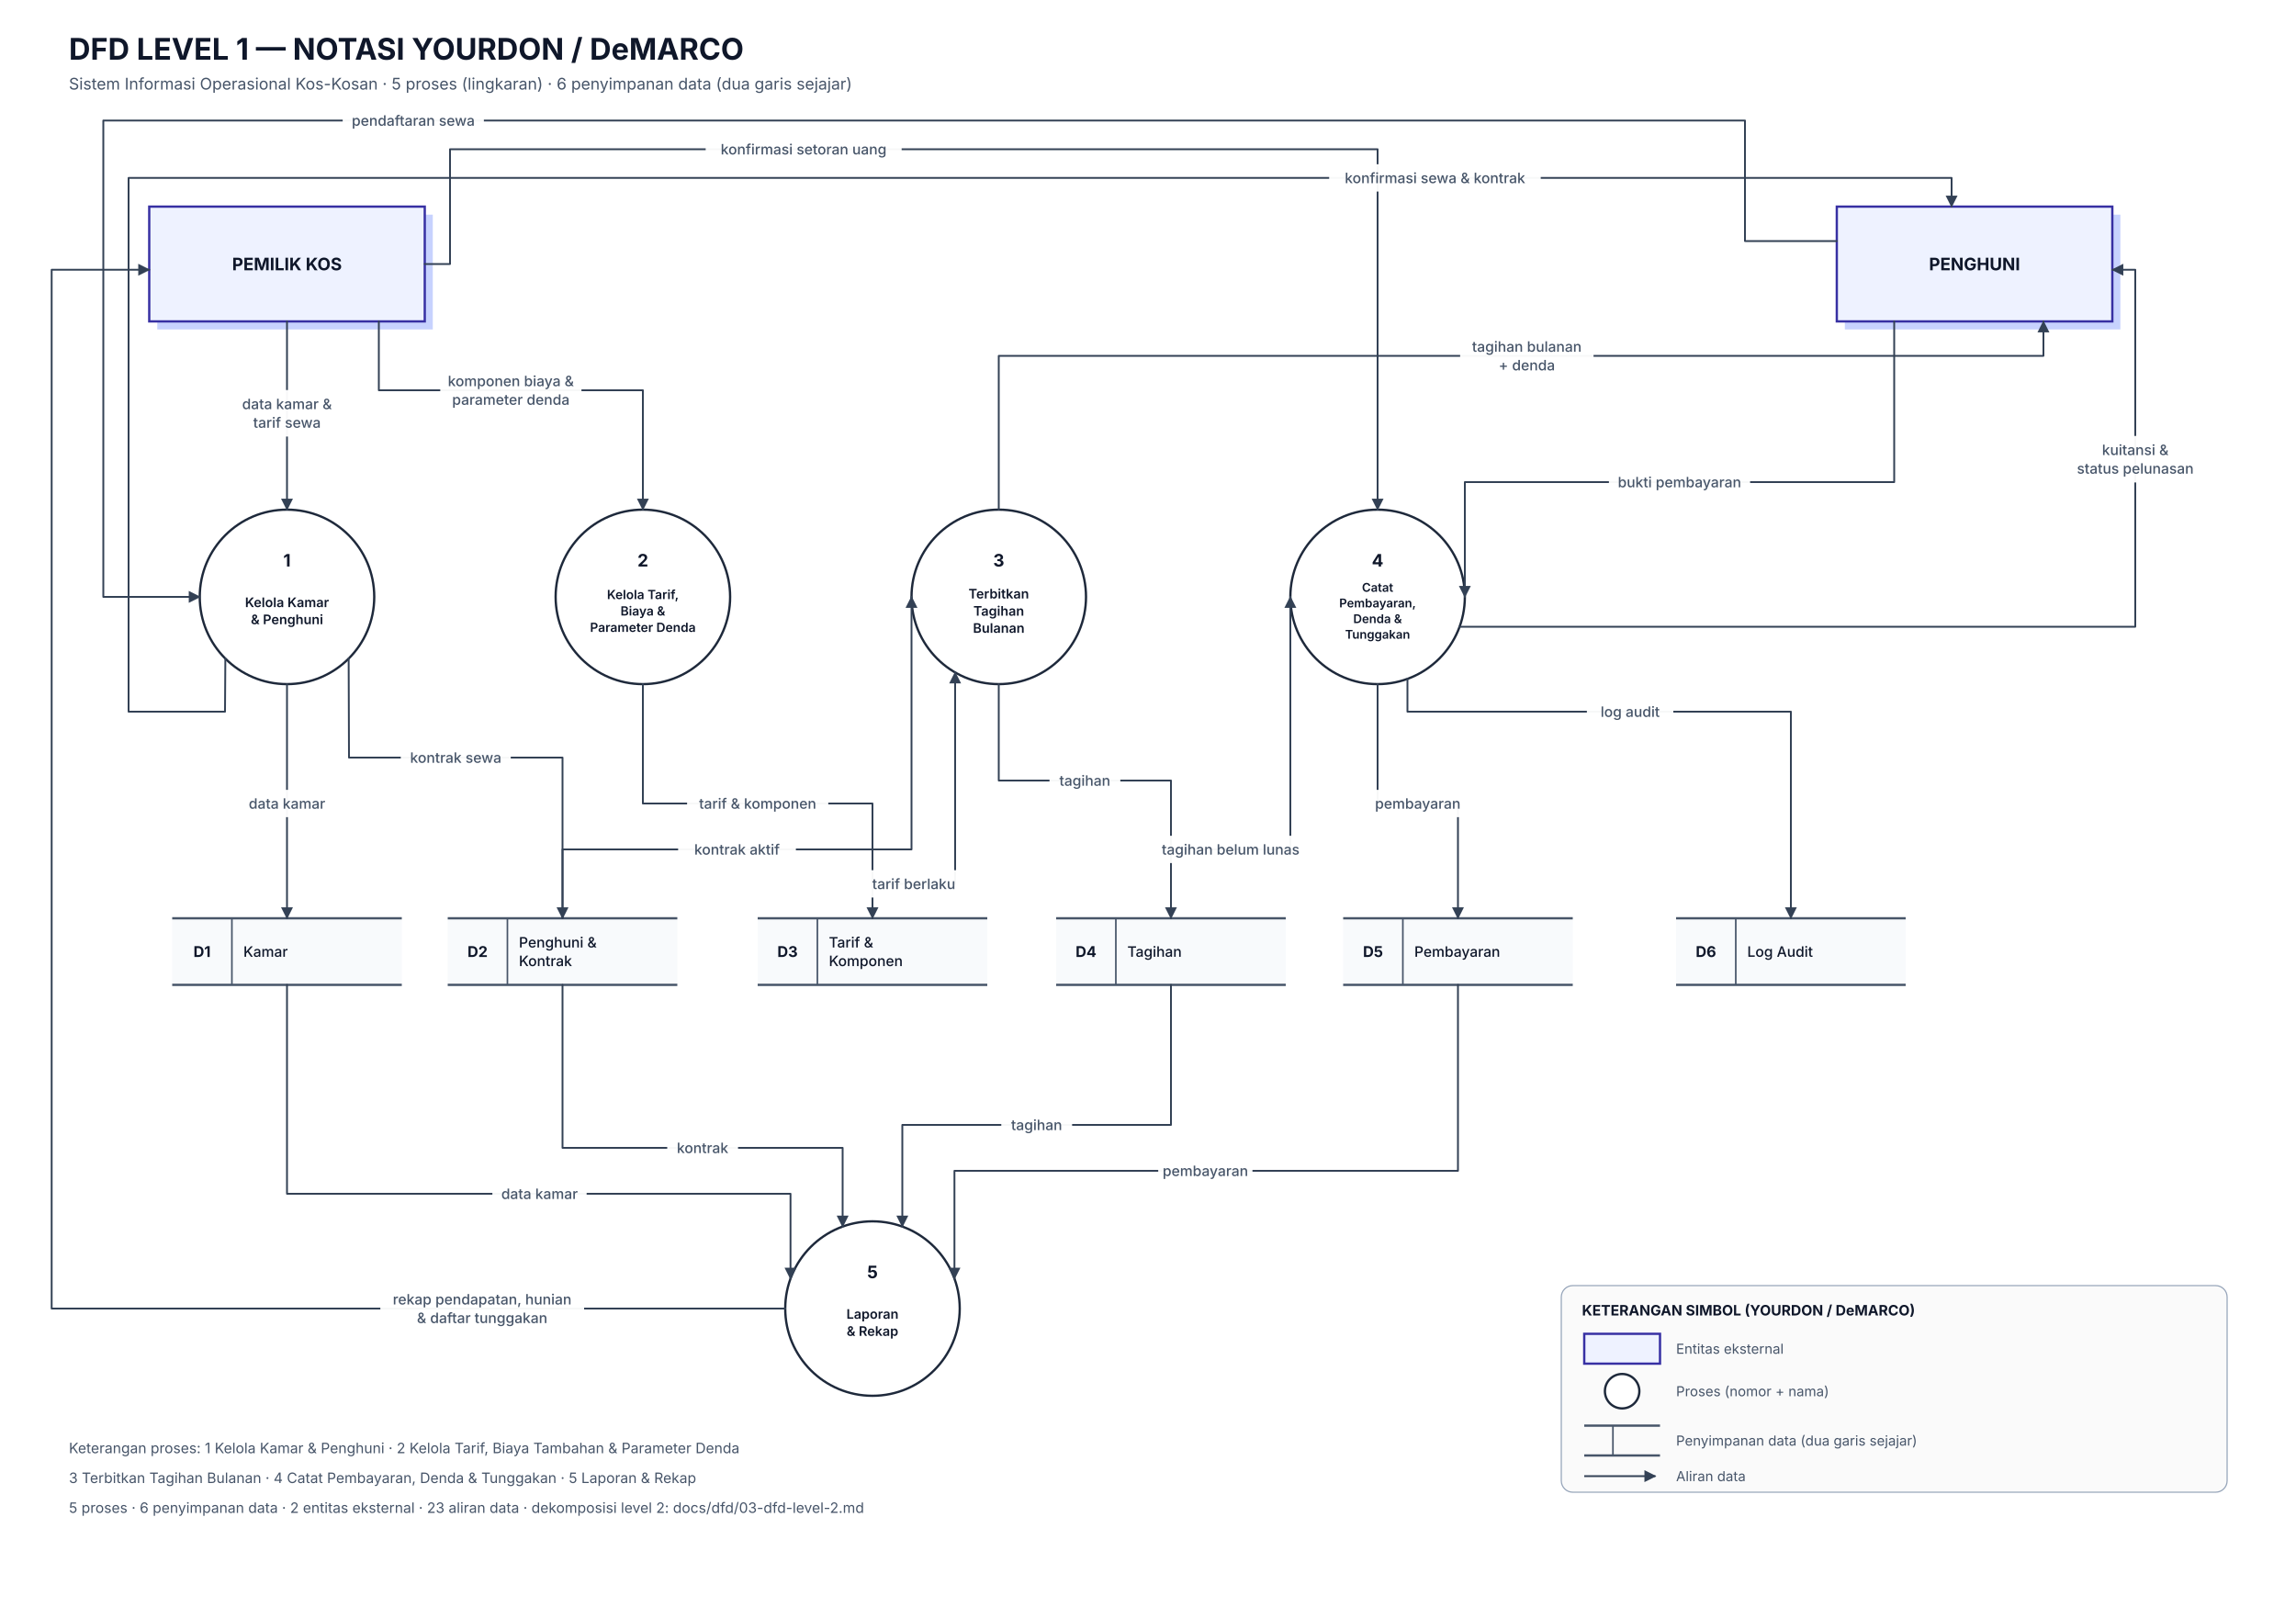
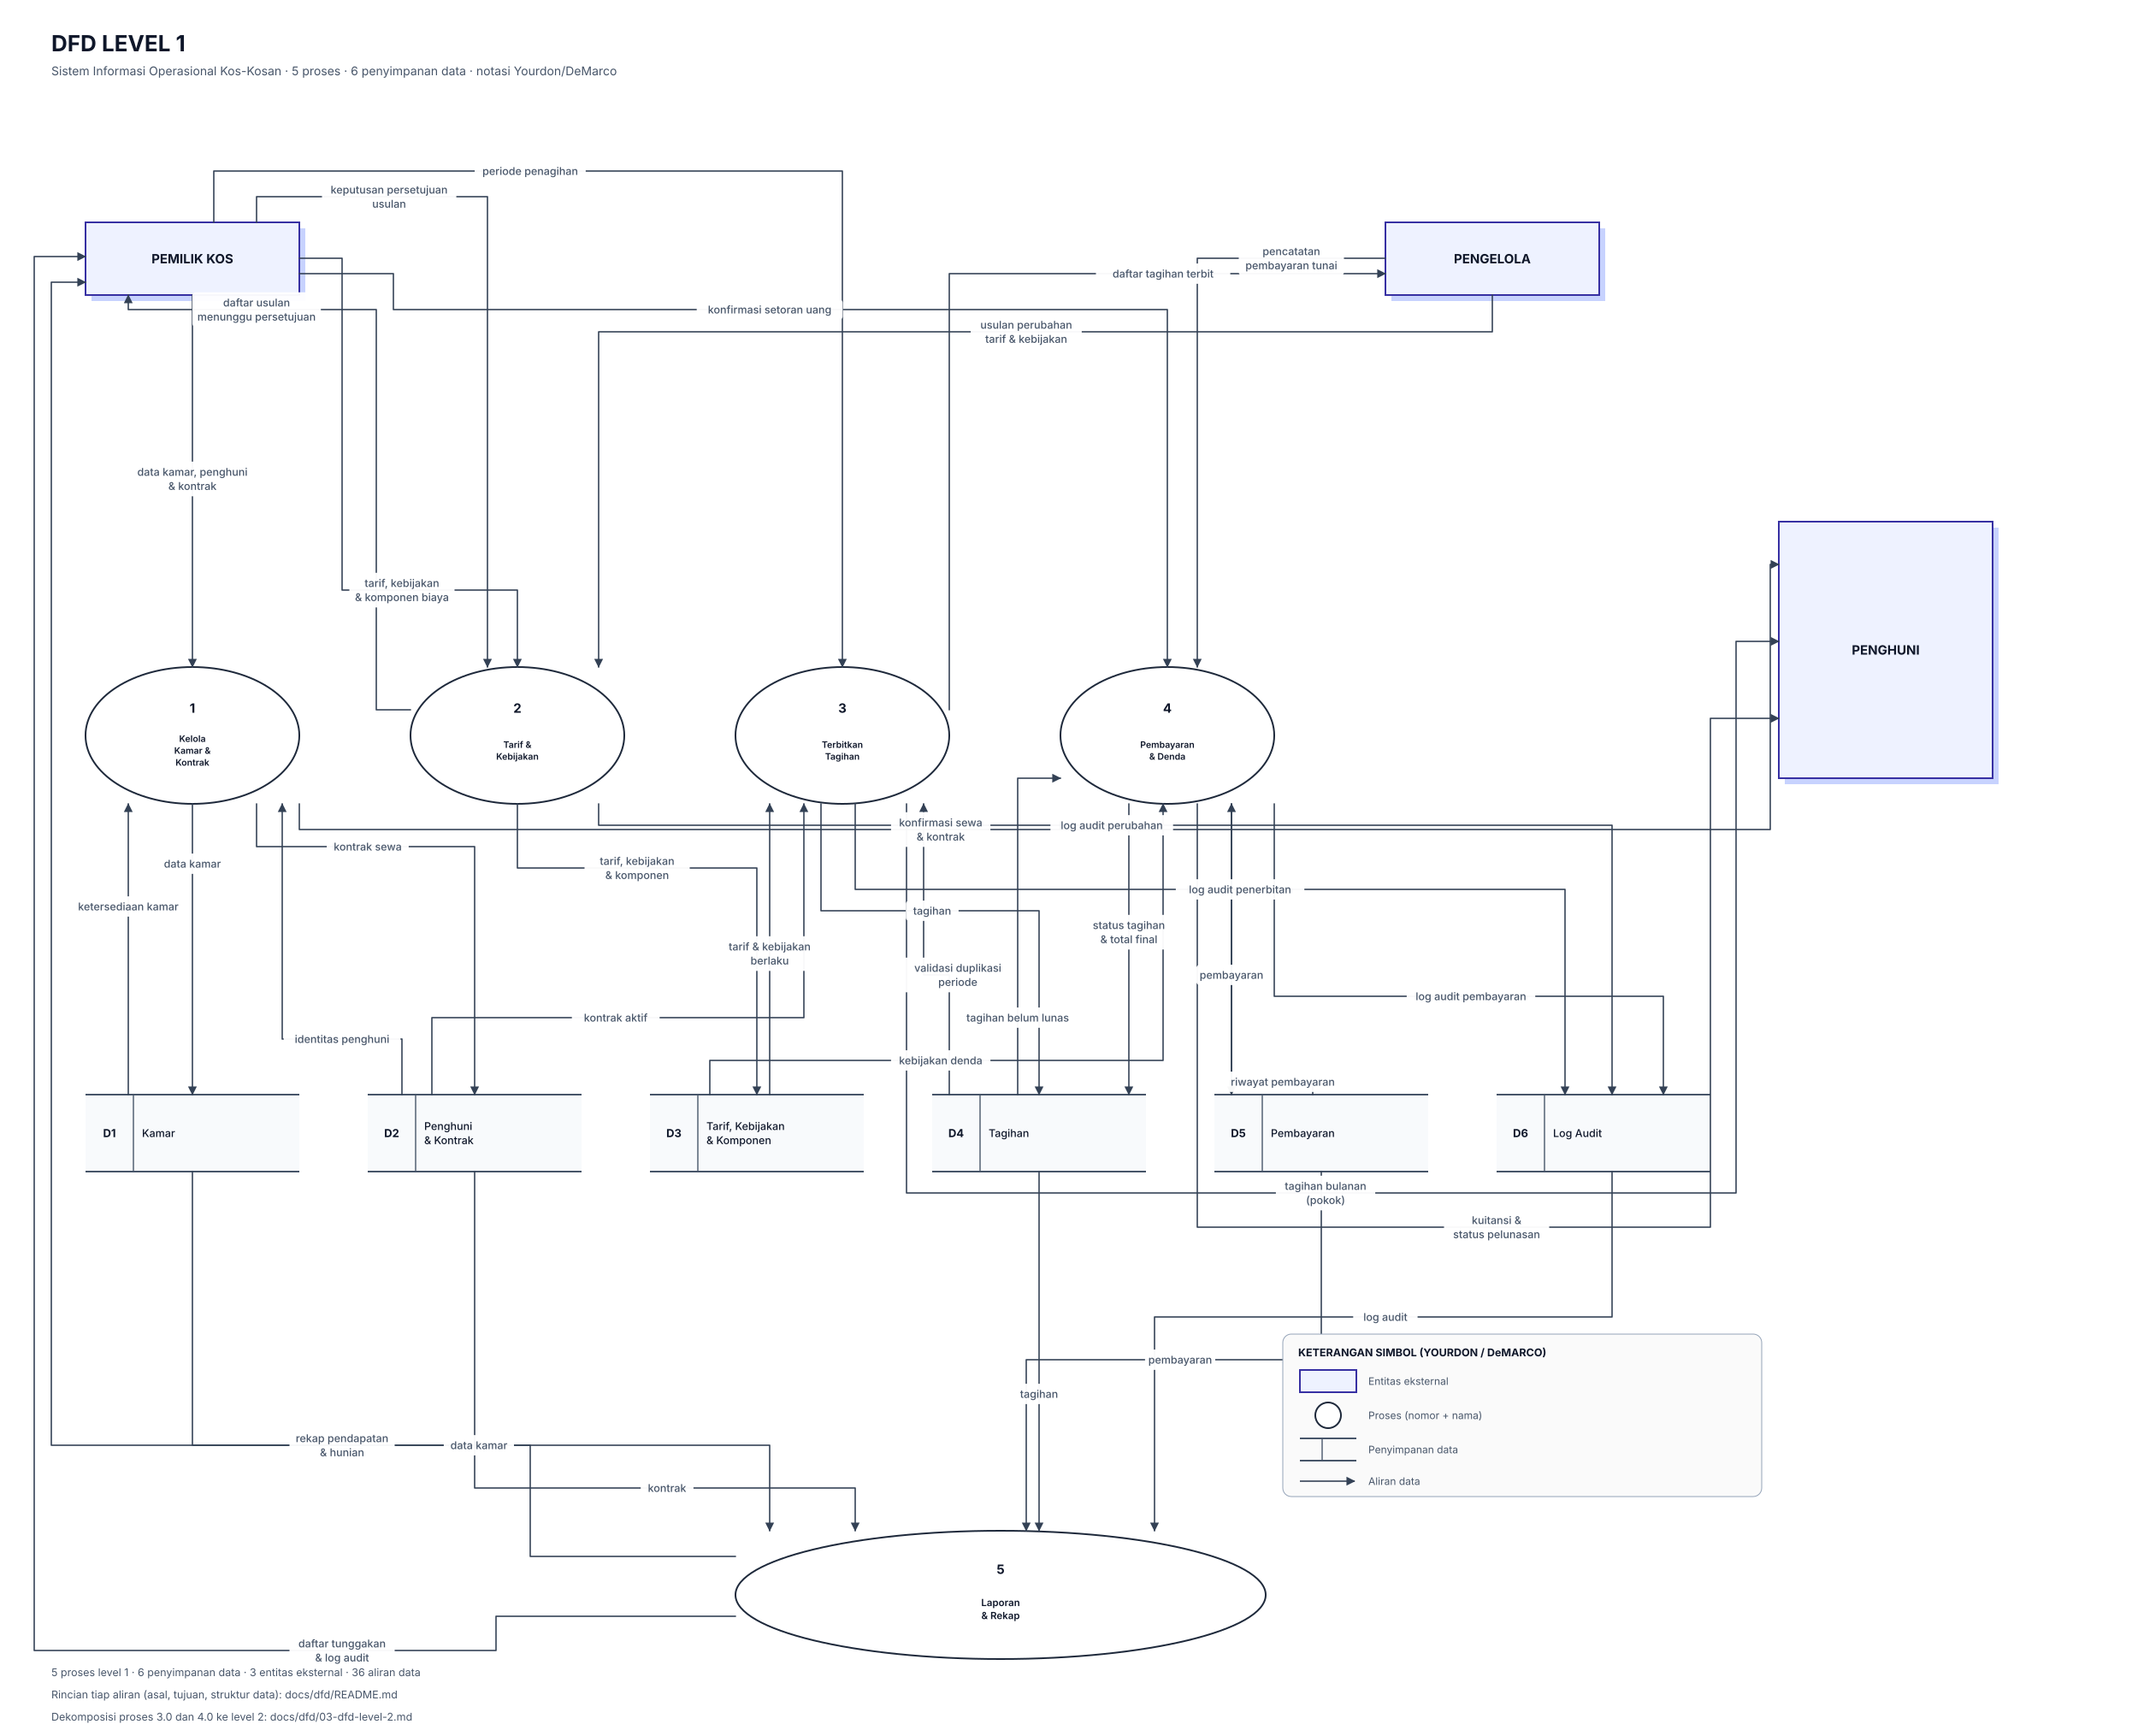
- <svg xmlns="http://www.w3.org/2000/svg" width="2000" height="1400" viewBox="0 0 2000 1400" font-family="'Segoe UI', 'Inter', 'Helvetica Neue', Arial, sans-serif">
+ <svg xmlns="http://www.w3.org/2000/svg" width="2500" height="2030" viewBox="0 0 2500 2030" font-family="'Segoe UI', 'Inter', 'Helvetica Neue', Arial, sans-serif">
  <defs>
    <marker id="arrow" viewBox="0 0 10 10" refX="9.2" refY="5" markerWidth="6.5" markerHeight="6.5" orient="auto-start-reverse">
      <path d="M0,0 L10,5 L0,10 Z" fill="#334155" />
    </marker>
  </defs>
-   <rect width="2000" height="1400" fill="#ffffff" />
-   <text x="60" y="52" font-size="26" font-weight="700" fill="#0f172a">DFD LEVEL 1 — NOTASI YOURDON / DeMARCO</text>
-   <text x="60" y="78" font-size="14" font-weight="400" fill="#475569">Sistem Informasi Operasional Kos-Kosan  ·  5 proses (lingkaran)  ·  6 penyimpanan data (dua garis sejajar)</text>
-   <rect x="137" y="187" width="240" height="100" fill="#c7d2fe" />
-   <rect x="130" y="180" width="240" height="100" fill="#eef2ff" stroke="#3730a3" stroke-width="2" />
-   <text x="250" y="230" text-anchor="middle" dominant-baseline="central" font-size="15" font-weight="700" fill="#0f172a">PEMILIK KOS</text>
-   <rect x="1607" y="187" width="240" height="100" fill="#c7d2fe" />
-   <rect x="1600" y="180" width="240" height="100" fill="#eef2ff" stroke="#3730a3" stroke-width="2" />
-   <text x="1720" y="230" text-anchor="middle" dominant-baseline="central" font-size="15" font-weight="700" fill="#0f172a">PENGHUNI</text>
-   <circle cx="250" cy="520" r="76" fill="#ffffff" stroke="#1e293b" stroke-width="2" />
-   <text x="250" y="488.1" text-anchor="middle" dominant-baseline="central" font-size="15" font-weight="700" fill="#0f172a">1</text>
-   <text x="250" y="524.7" text-anchor="middle" dominant-baseline="central" font-size="11.5" font-weight="600" fill="#0f172a">Kelola Kamar</text>
-   <text x="250" y="539.6" text-anchor="middle" dominant-baseline="central" font-size="11.5" font-weight="600" fill="#0f172a">&amp; Penghuni</text>
-   <circle cx="560" cy="520" r="76" fill="#ffffff" stroke="#1e293b" stroke-width="2" />
-   <text x="560" y="488.1" text-anchor="middle" dominant-baseline="central" font-size="15" font-weight="700" fill="#0f172a">2</text>
-   <text x="560" y="517.9" text-anchor="middle" dominant-baseline="central" font-size="11" font-weight="600" fill="#0f172a">Kelola Tarif,</text>
-   <text x="560" y="532.2" text-anchor="middle" dominant-baseline="central" font-size="11" font-weight="600" fill="#0f172a">Biaya &amp;</text>
-   <text x="560" y="546.5" text-anchor="middle" dominant-baseline="central" font-size="11" font-weight="600" fill="#0f172a">Parameter Denda</text>
-   <circle cx="870" cy="520" r="76" fill="#ffffff" stroke="#1e293b" stroke-width="2" />
-   <text x="870" y="488.1" text-anchor="middle" dominant-baseline="central" font-size="15" font-weight="700" fill="#0f172a">3</text>
-   <text x="870" y="517.2" text-anchor="middle" dominant-baseline="central" font-size="11.5" font-weight="600" fill="#0f172a">Terbitkan</text>
-   <text x="870" y="532.2" text-anchor="middle" dominant-baseline="central" font-size="11.5" font-weight="600" fill="#0f172a">Tagihan</text>
-   <text x="870" y="547.1" text-anchor="middle" dominant-baseline="central" font-size="11.5" font-weight="600" fill="#0f172a">Bulanan</text>
-   <circle cx="1200" cy="520" r="76" fill="#ffffff" stroke="#1e293b" stroke-width="2" />
-   <text x="1200" y="488.1" text-anchor="middle" dominant-baseline="central" font-size="15" font-weight="700" fill="#0f172a">4</text>
-   <text x="1200" y="511.7" text-anchor="middle" dominant-baseline="central" font-size="10.5" font-weight="600" fill="#0f172a">Catat</text>
-   <text x="1200" y="525.3" text-anchor="middle" dominant-baseline="central" font-size="10.5" font-weight="600" fill="#0f172a">Pembayaran,</text>
-   <text x="1200" y="539" text-anchor="middle" dominant-baseline="central" font-size="10.5" font-weight="600" fill="#0f172a">Denda &amp;</text>
-   <text x="1200" y="552.6" text-anchor="middle" dominant-baseline="central" font-size="10.5" font-weight="600" fill="#0f172a">Tunggakan</text>
-   <circle cx="760" cy="1140" r="76" fill="#ffffff" stroke="#1e293b" stroke-width="2" />
-   <text x="760" y="1108.1" text-anchor="middle" dominant-baseline="central" font-size="15" font-weight="700" fill="#0f172a">5</text>
-   <text x="760" y="1144.7" text-anchor="middle" dominant-baseline="central" font-size="11.5" font-weight="600" fill="#0f172a">Laporan</text>
-   <text x="760" y="1159.6" text-anchor="middle" dominant-baseline="central" font-size="11.5" font-weight="600" fill="#0f172a">&amp; Rekap</text>
-   <rect x="150" y="801" width="200" height="56" fill="#f8fafc" />
-   <line x1="150" y1="800" x2="350" y2="800" stroke="#475569" stroke-width="2" />
-   <line x1="150" y1="858" x2="350" y2="858" stroke="#475569" stroke-width="2" />
-   <line x1="202" y1="800" x2="202" y2="858" stroke="#475569" stroke-width="1.4" />
-   <text x="176" y="829" text-anchor="middle" dominant-baseline="central" font-size="13" font-weight="700" fill="#0f172a">D1</text>
-   <text x="212" y="829" text-anchor="start" dominant-baseline="central" font-size="12.5" font-weight="500" fill="#0f172a">Kamar</text>
-   <rect x="390" y="801" width="200" height="56" fill="#f8fafc" />
-   <line x1="390" y1="800" x2="590" y2="800" stroke="#475569" stroke-width="2" />
-   <line x1="390" y1="858" x2="590" y2="858" stroke="#475569" stroke-width="2" />
-   <line x1="442" y1="800" x2="442" y2="858" stroke="#475569" stroke-width="1.4" />
-   <text x="416" y="829" text-anchor="middle" dominant-baseline="central" font-size="13" font-weight="700" fill="#0f172a">D2</text>
-   <text x="452" y="820.9" text-anchor="start" dominant-baseline="central" font-size="12.5" font-weight="500" fill="#0f172a">Penghuni &amp;</text>
-   <text x="452" y="837.1" text-anchor="start" dominant-baseline="central" font-size="12.5" font-weight="500" fill="#0f172a">Kontrak</text>
-   <rect x="660" y="801" width="200" height="56" fill="#f8fafc" />
-   <line x1="660" y1="800" x2="860" y2="800" stroke="#475569" stroke-width="2" />
-   <line x1="660" y1="858" x2="860" y2="858" stroke="#475569" stroke-width="2" />
-   <line x1="712" y1="800" x2="712" y2="858" stroke="#475569" stroke-width="1.4" />
-   <text x="686" y="829" text-anchor="middle" dominant-baseline="central" font-size="13" font-weight="700" fill="#0f172a">D3</text>
-   <text x="722" y="820.9" text-anchor="start" dominant-baseline="central" font-size="12.5" font-weight="500" fill="#0f172a">Tarif &amp;</text>
-   <text x="722" y="837.1" text-anchor="start" dominant-baseline="central" font-size="12.5" font-weight="500" fill="#0f172a">Komponen</text>
-   <rect x="920" y="801" width="200" height="56" fill="#f8fafc" />
-   <line x1="920" y1="800" x2="1120" y2="800" stroke="#475569" stroke-width="2" />
-   <line x1="920" y1="858" x2="1120" y2="858" stroke="#475569" stroke-width="2" />
-   <line x1="972" y1="800" x2="972" y2="858" stroke="#475569" stroke-width="1.4" />
-   <text x="946" y="829" text-anchor="middle" dominant-baseline="central" font-size="13" font-weight="700" fill="#0f172a">D4</text>
-   <text x="982" y="829" text-anchor="start" dominant-baseline="central" font-size="12.5" font-weight="500" fill="#0f172a">Tagihan</text>
-   <rect x="1170" y="801" width="200" height="56" fill="#f8fafc" />
-   <line x1="1170" y1="800" x2="1370" y2="800" stroke="#475569" stroke-width="2" />
-   <line x1="1170" y1="858" x2="1370" y2="858" stroke="#475569" stroke-width="2" />
-   <line x1="1222" y1="800" x2="1222" y2="858" stroke="#475569" stroke-width="1.4" />
-   <text x="1196" y="829" text-anchor="middle" dominant-baseline="central" font-size="13" font-weight="700" fill="#0f172a">D5</text>
-   <text x="1232" y="829" text-anchor="start" dominant-baseline="central" font-size="12.5" font-weight="500" fill="#0f172a">Pembayaran</text>
-   <rect x="1460" y="801" width="200" height="56" fill="#f8fafc" />
-   <line x1="1460" y1="800" x2="1660" y2="800" stroke="#475569" stroke-width="2" />
-   <line x1="1460" y1="858" x2="1660" y2="858" stroke="#475569" stroke-width="2" />
-   <line x1="1512" y1="800" x2="1512" y2="858" stroke="#475569" stroke-width="1.4" />
-   <text x="1486" y="829" text-anchor="middle" dominant-baseline="central" font-size="13" font-weight="700" fill="#0f172a">D6</text>
-   <text x="1522" y="829" text-anchor="start" dominant-baseline="central" font-size="12.5" font-weight="500" fill="#0f172a">Log Audit</text>
-   <path d="M250 280 L250 444" fill="none" stroke="#334155" stroke-width="1.6" marker-end="url(#arrow)" stroke-linejoin="round" stroke-linecap="round" />
-   <path d="M330 280 L330 340 L560 340 L560 444" fill="none" stroke="#334155" stroke-width="1.6" marker-end="url(#arrow)" stroke-linejoin="round" stroke-linecap="round" />
-   <path d="M370 230 L392 230 L392 130 L1200 130 L1200 444" fill="none" stroke="#334155" stroke-width="1.6" marker-end="url(#arrow)" stroke-linejoin="round" stroke-linecap="round" />
-   <path d="M1600 210 L1520 210 L1520 105 L90 105 L90 520 L174 520" fill="none" stroke="#334155" stroke-width="1.6" marker-end="url(#arrow)" stroke-linejoin="round" stroke-linecap="round" />
-   <path d="M1650 280 L1650 420 L1276 420 L1276 520" fill="none" stroke="#334155" stroke-width="1.6" marker-end="url(#arrow)" stroke-linejoin="round" stroke-linecap="round" />
-   <path d="M196.3 573.7 L196 620 L112 620 L112 155 L1700 155 L1700 180" fill="none" stroke="#334155" stroke-width="1.6" marker-end="url(#arrow)" stroke-linejoin="round" stroke-linecap="round" />
-   <path d="M870 444 L870 310 L1780 310 L1780 280" fill="none" stroke="#334155" stroke-width="1.6" marker-end="url(#arrow)" stroke-linejoin="round" stroke-linecap="round" />
-   <path d="M1271.4 546 L1860 546 L1860 235 L1840 235" fill="none" stroke="#334155" stroke-width="1.6" marker-end="url(#arrow)" stroke-linejoin="round" stroke-linecap="round" />
-   <path d="M684 1140 L45 1140 L45 235 L130 235" fill="none" stroke="#334155" stroke-width="1.6" marker-end="url(#arrow)" stroke-linejoin="round" stroke-linecap="round" />
-   <path d="M250 596 L250 800" fill="none" stroke="#334155" stroke-width="1.6" marker-end="url(#arrow)" stroke-linejoin="round" stroke-linecap="round" />
-   <path d="M303.7 573.7 L304 660 L490 660 L490 800" fill="none" stroke="#334155" stroke-width="1.6" marker-end="url(#arrow)" stroke-linejoin="round" stroke-linecap="round" />
-   <path d="M560 596 L560 700 L760 700 L760 800" fill="none" stroke="#334155" stroke-width="1.6" marker-end="url(#arrow)" stroke-linejoin="round" stroke-linecap="round" />
-   <path d="M870 596 L870 680 L1020 680 L1020 800" fill="none" stroke="#334155" stroke-width="1.6" marker-end="url(#arrow)" stroke-linejoin="round" stroke-linecap="round" />
-   <path d="M1200 596 L1200 700 L1270 700 L1270 800" fill="none" stroke="#334155" stroke-width="1.6" marker-end="url(#arrow)" stroke-linejoin="round" stroke-linecap="round" />
-   <path d="M1226 591.4 L1226 620 L1560 620 L1560 800" fill="none" stroke="#334155" stroke-width="1.6" marker-end="url(#arrow)" stroke-linejoin="round" stroke-linecap="round" />
-   <path d="M490 800 L490 740 L794 740 L794 520" fill="none" stroke="#334155" stroke-width="1.6" marker-end="url(#arrow)" stroke-linejoin="round" stroke-linecap="round" />
-   <path d="M760 800 L760 770 L832 770 L832 585.8" fill="none" stroke="#334155" stroke-width="1.6" marker-end="url(#arrow)" stroke-linejoin="round" stroke-linecap="round" />
-   <path d="M1020 800 L1020 740 L1124 740 L1124 520" fill="none" stroke="#334155" stroke-width="1.6" marker-end="url(#arrow)" stroke-linejoin="round" stroke-linecap="round" />
-   <path d="M250 858 L250 1040 L688.6 1040 L688.6 1114" fill="none" stroke="#334155" stroke-width="1.6" marker-end="url(#arrow)" stroke-linejoin="round" stroke-linecap="round" />
-   <path d="M490 858 L490 1000 L734 1000 L734 1068.6" fill="none" stroke="#334155" stroke-width="1.6" marker-end="url(#arrow)" stroke-linejoin="round" stroke-linecap="round" />
-   <path d="M1020 858 L1020 980 L786 980 L786 1068.6" fill="none" stroke="#334155" stroke-width="1.6" marker-end="url(#arrow)" stroke-linejoin="round" stroke-linecap="round" />
-   <path d="M1270 858 L1270 1020 L831.4 1020 L831.4 1114" fill="none" stroke="#334155" stroke-width="1.6" marker-end="url(#arrow)" stroke-linejoin="round" stroke-linecap="round" />
-   <rect x="202.1" y="339.8" width="95.8" height="40.5" rx="4" fill="#ffffff" opacity="0.96" />
-   <text x="250" y="351.9" text-anchor="middle" dominant-baseline="central" font-size="12.5" font-weight="500" fill="#475569">data kamar &amp;</text>
-   <text x="250" y="368.1" text-anchor="middle" dominant-baseline="central" font-size="12.5" font-weight="500" fill="#475569">tarif sewa</text>
-   <rect x="383.5" y="319.8" width="123" height="40.5" rx="4" fill="#ffffff" opacity="0.96" />
-   <text x="445" y="331.9" text-anchor="middle" dominant-baseline="central" font-size="12.5" font-weight="500" fill="#475569">komponen biaya &amp;</text>
-   <text x="445" y="348.1" text-anchor="middle" dominant-baseline="central" font-size="12.5" font-weight="500" fill="#475569">parameter denda</text>
-   <rect x="614.7" y="118.1" width="170.7" height="23.8" rx="4" fill="#ffffff" opacity="0.96" />
-   <text x="700" y="130" text-anchor="middle" dominant-baseline="central" font-size="12.5" font-weight="500" fill="#475569">konfirmasi setoran uang</text>
-   <rect x="298.5" y="93.1" width="123" height="23.8" rx="4" fill="#ffffff" opacity="0.96" />
-   <text x="360" y="105" text-anchor="middle" dominant-baseline="central" font-size="12.5" font-weight="500" fill="#475569">pendaftaran sewa</text>
-   <rect x="1401.5" y="408.1" width="123" height="23.8" rx="4" fill="#ffffff" opacity="0.96" />
-   <text x="1463" y="420" text-anchor="middle" dominant-baseline="central" font-size="12.5" font-weight="500" fill="#475569">bukti pembayaran</text>
-   <rect x="1157.8" y="143.1" width="184.3" height="23.8" rx="4" fill="#ffffff" opacity="0.96" />
-   <text x="1250" y="155" text-anchor="middle" dominant-baseline="central" font-size="12.5" font-weight="500" fill="#475569">konfirmasi sewa &amp; kontrak</text>
-   <rect x="1271.9" y="289.8" width="116.2" height="40.5" rx="4" fill="#ffffff" opacity="0.96" />
-   <text x="1330" y="301.9" text-anchor="middle" dominant-baseline="central" font-size="12.5" font-weight="500" fill="#475569">tagihan bulanan</text>
-   <text x="1330" y="318.1" text-anchor="middle" dominant-baseline="central" font-size="12.5" font-weight="500" fill="#475569">+ denda</text>
-   <rect x="1798.5" y="379.8" width="123" height="40.5" rx="4" fill="#ffffff" opacity="0.96" />
-   <text x="1860" y="391.9" text-anchor="middle" dominant-baseline="central" font-size="12.5" font-weight="500" fill="#475569">kuitansi &amp;</text>
-   <text x="1860" y="408.1" text-anchor="middle" dominant-baseline="central" font-size="12.5" font-weight="500" fill="#475569">status pelunasan</text>
-   <rect x="331.3" y="1119.8" width="177.5" height="40.5" rx="4" fill="#ffffff" opacity="0.96" />
-   <text x="420" y="1131.9" text-anchor="middle" dominant-baseline="central" font-size="12.5" font-weight="500" fill="#475569">rekap pendapatan, hunian</text>
-   <text x="420" y="1148.1" text-anchor="middle" dominant-baseline="central" font-size="12.5" font-weight="500" fill="#475569">&amp; daftar tunggakan</text>
-   <rect x="208.9" y="688.1" width="82.1" height="23.8" rx="4" fill="#ffffff" opacity="0.96" />
-   <text x="250" y="700" text-anchor="middle" dominant-baseline="central" font-size="12.5" font-weight="500" fill="#475569">data kamar</text>
-   <rect x="349.1" y="648.1" width="95.8" height="23.8" rx="4" fill="#ffffff" opacity="0.96" />
-   <text x="397" y="660" text-anchor="middle" dominant-baseline="central" font-size="12.5" font-weight="500" fill="#475569">kontrak sewa</text>
-   <rect x="598.5" y="688.1" width="123" height="23.8" rx="4" fill="#ffffff" opacity="0.96" />
-   <text x="660" y="700" text-anchor="middle" dominant-baseline="central" font-size="12.5" font-weight="500" fill="#475569">tarif &amp; komponen</text>
-   <rect x="914.2" y="668.1" width="61.7" height="23.8" rx="4" fill="#ffffff" opacity="0.96" />
-   <text x="945" y="680" text-anchor="middle" dominant-baseline="central" font-size="12.5" font-weight="500" fill="#475569">tagihan</text>
-   <rect x="1193.9" y="688.1" width="82.1" height="23.8" rx="4" fill="#ffffff" opacity="0.96" />
-   <text x="1235" y="700" text-anchor="middle" dominant-baseline="central" font-size="12.5" font-weight="500" fill="#475569">pembayaran</text>
-   <rect x="1382.3" y="608.1" width="75.3" height="23.8" rx="4" fill="#ffffff" opacity="0.96" />
-   <text x="1420" y="620" text-anchor="middle" dominant-baseline="central" font-size="12.5" font-weight="500" fill="#475569">log audit</text>
-   <rect x="590.7" y="728.1" width="102.6" height="23.8" rx="4" fill="#ffffff" opacity="0.96" />
-   <text x="642" y="740" text-anchor="middle" dominant-baseline="central" font-size="12.5" font-weight="500" fill="#475569">kontrak aktif</text>
-   <rect x="744.7" y="758.1" width="102.6" height="23.8" rx="4" fill="#ffffff" opacity="0.96" />
-   <text x="796" y="770" text-anchor="middle" dominant-baseline="central" font-size="12.5" font-weight="500" fill="#475569">tarif berlaku</text>
-   <rect x="1000.3" y="728.1" width="143.4" height="23.8" rx="4" fill="#ffffff" opacity="0.96" />
-   <text x="1072" y="740" text-anchor="middle" dominant-baseline="central" font-size="12.5" font-weight="500" fill="#475569">tagihan belum lunas</text>
-   <rect x="428.9" y="1028.1" width="82.1" height="23.8" rx="4" fill="#ffffff" opacity="0.96" />
-   <text x="470" y="1040" text-anchor="middle" dominant-baseline="central" font-size="12.5" font-weight="500" fill="#475569">data kamar</text>
-   <rect x="581.2" y="988.1" width="61.7" height="23.8" rx="4" fill="#ffffff" opacity="0.96" />
-   <text x="612" y="1000" text-anchor="middle" dominant-baseline="central" font-size="12.5" font-weight="500" fill="#475569">kontrak</text>
-   <rect x="872.2" y="968.1" width="61.7" height="23.8" rx="4" fill="#ffffff" opacity="0.96" />
-   <text x="903" y="980" text-anchor="middle" dominant-baseline="central" font-size="12.5" font-weight="500" fill="#475569">tagihan</text>
-   <rect x="1008.9" y="1008.1" width="82.1" height="23.8" rx="4" fill="#ffffff" opacity="0.96" />
-   <text x="1050" y="1020" text-anchor="middle" dominant-baseline="central" font-size="12.5" font-weight="500" fill="#475569">pembayaran</text>
-   <rect x="1360" y="1120" width="580" height="180" rx="10" fill="#fafafa" stroke="#94a3b8" stroke-width="1" />
-   <text x="1378" y="1146" font-size="12.5" font-weight="700" fill="#0f172a">KETERANGAN SIMBOL (YOURDON / DeMARCO)</text>
-   <rect x="1380" y="1162" width="66" height="26" fill="#eef2ff" stroke="#3730a3" stroke-width="2" />
-   <text x="1460" y="1175" font-size="12" fill="#475569" dominant-baseline="central">Entitas eksternal</text>
-   <circle cx="1413" cy="1212" r="15" fill="#ffffff" stroke="#1e293b" stroke-width="2" />
-   <text x="1460" y="1212" font-size="12" fill="#475569" dominant-baseline="central">Proses (nomor + nama)</text>
-   <line x1="1380" y1="1242" x2="1446" y2="1242" stroke="#475569" stroke-width="2" />
-   <line x1="1380" y1="1268" x2="1446" y2="1268" stroke="#475569" stroke-width="2" />
-   <line x1="1405" y1="1242" x2="1405" y2="1268" stroke="#475569" stroke-width="1.4" />
-   <text x="1460" y="1255" font-size="12" fill="#475569" dominant-baseline="central">Penyimpanan data (dua garis sejajar)</text>
-   <path d="M1380 1286 H1442" fill="none" stroke="#334155" stroke-width="1.6" marker-end="url(#arrow)" />
-   <text x="1460" y="1286" font-size="12" fill="#475569" dominant-baseline="central">Aliran data</text>
-   <text x="60" y="1266" font-size="12.5" fill="#475569">Keterangan proses: 1 Kelola Kamar &amp; Penghuni · 2 Kelola Tarif, Biaya Tambahan &amp; Parameter Denda</text>
-   <text x="60" y="1292" font-size="12.5" fill="#475569">3 Terbitkan Tagihan Bulanan · 4 Catat Pembayaran, Denda &amp; Tunggakan · 5 Laporan &amp; Rekap</text>
-   <text x="60" y="1318" font-size="12.5" fill="#475569">5 proses · 6 penyimpanan data · 2 entitas eksternal · 23 aliran data · dekomposisi level 2: docs/dfd/03-dfd-level-2.md</text>
+   <rect width="2500" height="2030" fill="#ffffff" />
+   <text x="60" y="60" font-size="26" font-weight="700" fill="#0f172a">DFD LEVEL 1</text>
+   <text x="60" y="88" font-size="14" font-weight="400" fill="#475569">Sistem Informasi Operasional Kos-Kosan  ·  5 proses  ·  6 penyimpanan data  ·  notasi Yourdon/DeMarco</text>
+   <rect x="107" y="267" width="250" height="85" fill="#c7d2fe" />
+   <rect x="100" y="260" width="250" height="85" fill="#eef2ff" stroke="#3730a3" stroke-width="2" />
+   <text x="225" y="302.5" text-anchor="middle" dominant-baseline="central" font-size="15" font-weight="700" fill="#0f172a">PEMILIK KOS</text>
+   <rect x="1627" y="267" width="250" height="85" fill="#c7d2fe" />
+   <rect x="1620" y="260" width="250" height="85" fill="#eef2ff" stroke="#3730a3" stroke-width="2" />
+   <text x="1745" y="302.5" text-anchor="middle" dominant-baseline="central" font-size="15" font-weight="700" fill="#0f172a">PENGELOLA</text>
+   <rect x="2087" y="617" width="250" height="300" fill="#c7d2fe" />
+   <rect x="2080" y="610" width="250" height="300" fill="#eef2ff" stroke="#3730a3" stroke-width="2" />
+   <text x="2205" y="760" text-anchor="middle" dominant-baseline="central" font-size="15" font-weight="700" fill="#0f172a">PENGHUNI</text>
+   <ellipse cx="225" cy="860" rx="125" ry="80" fill="#ffffff" stroke="#1e293b" stroke-width="2" />
+   <text x="225" y="828" text-anchor="middle" dominant-baseline="central" font-size="15" font-weight="700" fill="#0f172a">1</text>
+   <text x="225" y="863.7" text-anchor="middle" dominant-baseline="central" font-size="10.5" font-weight="600" fill="#0f172a">Kelola</text>
+   <text x="225" y="877.6" text-anchor="middle" dominant-baseline="central" font-size="10.5" font-weight="600" fill="#0f172a">Kamar &amp;</text>
+   <text x="225" y="891.5" text-anchor="middle" dominant-baseline="central" font-size="10.5" font-weight="600" fill="#0f172a">Kontrak</text>
+   <ellipse cx="605" cy="860" rx="125" ry="80" fill="#ffffff" stroke="#1e293b" stroke-width="2" />
+   <text x="605" y="828" text-anchor="middle" dominant-baseline="central" font-size="15" font-weight="700" fill="#0f172a">2</text>
+   <text x="605" y="870.7" text-anchor="middle" dominant-baseline="central" font-size="10.5" font-weight="600" fill="#0f172a">Tarif &amp;</text>
+   <text x="605" y="884.5" text-anchor="middle" dominant-baseline="central" font-size="10.5" font-weight="600" fill="#0f172a">Kebijakan</text>
+   <ellipse cx="985" cy="860" rx="125" ry="80" fill="#ffffff" stroke="#1e293b" stroke-width="2" />
+   <text x="985" y="828" text-anchor="middle" dominant-baseline="central" font-size="15" font-weight="700" fill="#0f172a">3</text>
+   <text x="985" y="870.7" text-anchor="middle" dominant-baseline="central" font-size="10.5" font-weight="600" fill="#0f172a">Terbitkan</text>
+   <text x="985" y="884.5" text-anchor="middle" dominant-baseline="central" font-size="10.5" font-weight="600" fill="#0f172a">Tagihan</text>
+   <ellipse cx="1365" cy="860" rx="125" ry="80" fill="#ffffff" stroke="#1e293b" stroke-width="2" />
+   <text x="1365" y="828" text-anchor="middle" dominant-baseline="central" font-size="15" font-weight="700" fill="#0f172a">4</text>
+   <text x="1365" y="870.7" text-anchor="middle" dominant-baseline="central" font-size="10.5" font-weight="600" fill="#0f172a">Pembayaran</text>
+   <text x="1365" y="884.5" text-anchor="middle" dominant-baseline="central" font-size="10.5" font-weight="600" fill="#0f172a">&amp; Denda</text>
+   <ellipse cx="1170" cy="1865" rx="310" ry="75" fill="#ffffff" stroke="#1e293b" stroke-width="2" />
+   <text x="1170" y="1835" text-anchor="middle" dominant-baseline="central" font-size="15" font-weight="700" fill="#0f172a">5</text>
+   <text x="1170" y="1873.9" text-anchor="middle" dominant-baseline="central" font-size="11.5" font-weight="600" fill="#0f172a">Laporan</text>
+   <text x="1170" y="1889.1" text-anchor="middle" dominant-baseline="central" font-size="11.5" font-weight="600" fill="#0f172a">&amp; Rekap</text>
+   <rect x="100" y="1281" width="250" height="88" fill="#f8fafc" />
+   <line x1="100" y1="1280" x2="350" y2="1280" stroke="#475569" stroke-width="2" />
+   <line x1="100" y1="1370" x2="350" y2="1370" stroke="#475569" stroke-width="2" />
+   <line x1="156" y1="1280" x2="156" y2="1370" stroke="#475569" stroke-width="1.4" />
+   <text x="128" y="1325" text-anchor="middle" dominant-baseline="central" font-size="13" font-weight="700" fill="#0f172a">D1</text>
+   <text x="166" y="1325" text-anchor="start" dominant-baseline="central" font-size="12.5" font-weight="500" fill="#0f172a">Kamar</text>
+   <rect x="430" y="1281" width="250" height="88" fill="#f8fafc" />
+   <line x1="430" y1="1280" x2="680" y2="1280" stroke="#475569" stroke-width="2" />
+   <line x1="430" y1="1370" x2="680" y2="1370" stroke="#475569" stroke-width="2" />
+   <line x1="486" y1="1280" x2="486" y2="1370" stroke="#475569" stroke-width="1.4" />
+   <text x="458" y="1325" text-anchor="middle" dominant-baseline="central" font-size="13" font-weight="700" fill="#0f172a">D2</text>
+   <text x="496" y="1316.8" text-anchor="start" dominant-baseline="central" font-size="12.5" font-weight="500" fill="#0f172a">Penghuni</text>
+   <text x="496" y="1333.3" text-anchor="start" dominant-baseline="central" font-size="12.5" font-weight="500" fill="#0f172a">&amp; Kontrak</text>
+   <rect x="760" y="1281" width="250" height="88" fill="#f8fafc" />
+   <line x1="760" y1="1280" x2="1010" y2="1280" stroke="#475569" stroke-width="2" />
+   <line x1="760" y1="1370" x2="1010" y2="1370" stroke="#475569" stroke-width="2" />
+   <line x1="816" y1="1280" x2="816" y2="1370" stroke="#475569" stroke-width="1.4" />
+   <text x="788" y="1325" text-anchor="middle" dominant-baseline="central" font-size="13" font-weight="700" fill="#0f172a">D3</text>
+   <text x="826" y="1316.8" text-anchor="start" dominant-baseline="central" font-size="12.5" font-weight="500" fill="#0f172a">Tarif, Kebijakan</text>
+   <text x="826" y="1333.3" text-anchor="start" dominant-baseline="central" font-size="12.5" font-weight="500" fill="#0f172a">&amp; Komponen</text>
+   <rect x="1090" y="1281" width="250" height="88" fill="#f8fafc" />
+   <line x1="1090" y1="1280" x2="1340" y2="1280" stroke="#475569" stroke-width="2" />
+   <line x1="1090" y1="1370" x2="1340" y2="1370" stroke="#475569" stroke-width="2" />
+   <line x1="1146" y1="1280" x2="1146" y2="1370" stroke="#475569" stroke-width="1.4" />
+   <text x="1118" y="1325" text-anchor="middle" dominant-baseline="central" font-size="13" font-weight="700" fill="#0f172a">D4</text>
+   <text x="1156" y="1325" text-anchor="start" dominant-baseline="central" font-size="12.5" font-weight="500" fill="#0f172a">Tagihan</text>
+   <rect x="1420" y="1281" width="250" height="88" fill="#f8fafc" />
+   <line x1="1420" y1="1280" x2="1670" y2="1280" stroke="#475569" stroke-width="2" />
+   <line x1="1420" y1="1370" x2="1670" y2="1370" stroke="#475569" stroke-width="2" />
+   <line x1="1476" y1="1280" x2="1476" y2="1370" stroke="#475569" stroke-width="1.4" />
+   <text x="1448" y="1325" text-anchor="middle" dominant-baseline="central" font-size="13" font-weight="700" fill="#0f172a">D5</text>
+   <text x="1486" y="1325" text-anchor="start" dominant-baseline="central" font-size="12.5" font-weight="500" fill="#0f172a">Pembayaran</text>
+   <rect x="1750" y="1281" width="250" height="88" fill="#f8fafc" />
+   <line x1="1750" y1="1280" x2="2000" y2="1280" stroke="#475569" stroke-width="2" />
+   <line x1="1750" y1="1370" x2="2000" y2="1370" stroke="#475569" stroke-width="2" />
+   <line x1="1806" y1="1280" x2="1806" y2="1370" stroke="#475569" stroke-width="1.4" />
+   <text x="1778" y="1325" text-anchor="middle" dominant-baseline="central" font-size="13" font-weight="700" fill="#0f172a">D6</text>
+   <text x="1816" y="1325" text-anchor="start" dominant-baseline="central" font-size="12.5" font-weight="500" fill="#0f172a">Log Audit</text>
+   <path d="M225 345 L225 780" fill="none" stroke="#334155" stroke-width="1.6" marker-end="url(#arrow)" stroke-linejoin="round" stroke-linecap="round" />
+   <path d="M350 302 L400 302 L400 690 L605 690 L605 780" fill="none" stroke="#334155" stroke-width="1.6" marker-end="url(#arrow)" stroke-linejoin="round" stroke-linecap="round" />
+   <path d="M300 260 L300 230 L570 230 L570 780" fill="none" stroke="#334155" stroke-width="1.6" marker-end="url(#arrow)" stroke-linejoin="round" stroke-linecap="round" />
+   <path d="M250 260 L250 200 L985 200 L985 780" fill="none" stroke="#334155" stroke-width="1.6" marker-end="url(#arrow)" stroke-linejoin="round" stroke-linecap="round" />
+   <path d="M350 320 L460 320 L460 362 L1365 362 L1365 780" fill="none" stroke="#334155" stroke-width="1.6" marker-end="url(#arrow)" stroke-linejoin="round" stroke-linecap="round" />
+   <path d="M1745 345 L1745 388 L700 388 L700 780" fill="none" stroke="#334155" stroke-width="1.6" marker-end="url(#arrow)" stroke-linejoin="round" stroke-linecap="round" />
+   <path d="M1620 302 L1400 302 L1400 780" fill="none" stroke="#334155" stroke-width="1.6" marker-end="url(#arrow)" stroke-linejoin="round" stroke-linecap="round" />
+   <path d="M350 940 L350 970 L2070 970 L2070 660 L2080 660" fill="none" stroke="#334155" stroke-width="1.6" marker-end="url(#arrow)" stroke-linejoin="round" stroke-linecap="round" />
+   <path d="M480 830 L440 830 L440 362 L150 362 L150 345" fill="none" stroke="#334155" stroke-width="1.6" marker-end="url(#arrow)" stroke-linejoin="round" stroke-linecap="round" />
+   <path d="M1060 940 L1060 1395 L2030 1395 L2030 750 L2080 750" fill="none" stroke="#334155" stroke-width="1.6" marker-end="url(#arrow)" stroke-linejoin="round" stroke-linecap="round" />
+   <path d="M1110 830 L1110 320 L1620 320" fill="none" stroke="#334155" stroke-width="1.6" marker-end="url(#arrow)" stroke-linejoin="round" stroke-linecap="round" />
+   <path d="M1400 940 L1400 1435 L2000 1435 L2000 840 L2080 840" fill="none" stroke="#334155" stroke-width="1.6" marker-end="url(#arrow)" stroke-linejoin="round" stroke-linecap="round" />
+   <path d="M860 1820 L620 1820 L620 1690 L60 1690 L60 330 L100 330" fill="none" stroke="#334155" stroke-width="1.6" marker-end="url(#arrow)" stroke-linejoin="round" stroke-linecap="round" />
+   <path d="M860 1890 L580 1890 L580 1930 L40 1930 L40 300 L100 300" fill="none" stroke="#334155" stroke-width="1.6" marker-end="url(#arrow)" stroke-linejoin="round" stroke-linecap="round" />
+   <path d="M225 940 L225 1280" fill="none" stroke="#334155" stroke-width="1.6" marker-end="url(#arrow)" stroke-linejoin="round" stroke-linecap="round" />
+   <path d="M300 940 L300 990 L555 990 L555 1280" fill="none" stroke="#334155" stroke-width="1.6" marker-end="url(#arrow)" stroke-linejoin="round" stroke-linecap="round" />
+   <path d="M605 940 L605 1015 L885 1015 L885 1280" fill="none" stroke="#334155" stroke-width="1.6" marker-end="url(#arrow)" stroke-linejoin="round" stroke-linecap="round" />
+   <path d="M700 940 L700 965 L1885 965 L1885 1280" fill="none" stroke="#334155" stroke-width="1.6" marker-end="url(#arrow)" stroke-linejoin="round" stroke-linecap="round" />
+   <path d="M960 940 L960 1065 L1215 1065 L1215 1280" fill="none" stroke="#334155" stroke-width="1.6" marker-end="url(#arrow)" stroke-linejoin="round" stroke-linecap="round" />
+   <path d="M1000 940 L1000 1040 L1830 1040 L1830 1280" fill="none" stroke="#334155" stroke-width="1.6" marker-end="url(#arrow)" stroke-linejoin="round" stroke-linecap="round" />
+   <path d="M1320 940 L1320 1280" fill="none" stroke="#334155" stroke-width="1.6" marker-end="url(#arrow)" stroke-linejoin="round" stroke-linecap="round" />
+   <path d="M1440 940 L1440 1280" fill="none" stroke="#334155" stroke-width="1.6" marker-end="url(#arrow)" stroke-linejoin="round" stroke-linecap="round" />
+   <path d="M1490 940 L1490 1165 L1945 1165 L1945 1280" fill="none" stroke="#334155" stroke-width="1.6" marker-end="url(#arrow)" stroke-linejoin="round" stroke-linecap="round" />
+   <path d="M150 1280 L150 940" fill="none" stroke="#334155" stroke-width="1.6" marker-end="url(#arrow)" stroke-linejoin="round" stroke-linecap="round" />
+   <path d="M470 1280 L470 1215 L330 1215 L330 940" fill="none" stroke="#334155" stroke-width="1.6" marker-end="url(#arrow)" stroke-linejoin="round" stroke-linecap="round" />
+   <path d="M505 1280 L505 1190 L940 1190 L940 940" fill="none" stroke="#334155" stroke-width="1.6" marker-end="url(#arrow)" stroke-linejoin="round" stroke-linecap="round" />
+   <path d="M900 1280 L900 940" fill="none" stroke="#334155" stroke-width="1.6" marker-end="url(#arrow)" stroke-linejoin="round" stroke-linecap="round" />
+   <path d="M1110 1280 L1110 1140 L1080 1140 L1080 940" fill="none" stroke="#334155" stroke-width="1.6" marker-end="url(#arrow)" stroke-linejoin="round" stroke-linecap="round" />
+   <path d="M830 1280 L830 1240 L1360 1240 L1360 940" fill="none" stroke="#334155" stroke-width="1.6" marker-end="url(#arrow)" stroke-linejoin="round" stroke-linecap="round" />
+   <path d="M1190 1280 L1190 910 L1240 910" fill="none" stroke="#334155" stroke-width="1.6" marker-end="url(#arrow)" stroke-linejoin="round" stroke-linecap="round" />
+   <path d="M1535 1280 L1535 1265 L1440 1265 L1440 940" fill="none" stroke="#334155" stroke-width="1.6" marker-end="url(#arrow)" stroke-linejoin="round" stroke-linecap="round" />
+   <path d="M225 1370 L225 1690 L900 1690 L900 1790" fill="none" stroke="#334155" stroke-width="1.6" marker-end="url(#arrow)" stroke-linejoin="round" stroke-linecap="round" />
+   <path d="M555 1370 L555 1740 L1000 1740 L1000 1790" fill="none" stroke="#334155" stroke-width="1.6" marker-end="url(#arrow)" stroke-linejoin="round" stroke-linecap="round" />
+   <path d="M1215 1370 L1215 1790" fill="none" stroke="#334155" stroke-width="1.6" marker-end="url(#arrow)" stroke-linejoin="round" stroke-linecap="round" />
+   <path d="M1545 1370 L1545 1590 L1200 1590 L1200 1790" fill="none" stroke="#334155" stroke-width="1.6" marker-end="url(#arrow)" stroke-linejoin="round" stroke-linecap="round" />
+   <path d="M1885 1370 L1885 1540 L1350 1540 L1350 1790" fill="none" stroke="#334155" stroke-width="1.6" marker-end="url(#arrow)" stroke-linejoin="round" stroke-linecap="round" />
+   <rect x="149.9" y="539.8" width="150.3" height="40.5" rx="4" fill="#ffffff" opacity="0.96" />
+   <text x="225" y="551.8" text-anchor="middle" dominant-baseline="central" font-size="12.5" font-weight="500" fill="#475569">data kamar, penghuni</text>
+   <text x="225" y="568.3" text-anchor="middle" dominant-baseline="central" font-size="12.5" font-weight="500" fill="#475569">&amp; kontrak</text>
+   <rect x="408.5" y="669.8" width="123" height="40.5" rx="4" fill="#ffffff" opacity="0.96" />
+   <text x="470" y="681.8" text-anchor="middle" dominant-baseline="central" font-size="12.5" font-weight="500" fill="#475569">tarif, kebijakan</text>
+   <text x="470" y="698.3" text-anchor="middle" dominant-baseline="central" font-size="12.5" font-weight="500" fill="#475569">&amp; komponen biaya</text>
+   <rect x="376.5" y="209.8" width="157.1" height="40.5" rx="4" fill="#ffffff" opacity="0.96" />
+   <text x="455" y="221.8" text-anchor="middle" dominant-baseline="central" font-size="12.5" font-weight="500" fill="#475569">keputusan persetujuan</text>
+   <text x="455" y="238.3" text-anchor="middle" dominant-baseline="central" font-size="12.5" font-weight="500" fill="#475569">usulan</text>
+   <rect x="555.1" y="188.1" width="129.8" height="23.8" rx="4" fill="#ffffff" opacity="0.96" />
+   <text x="620" y="200" text-anchor="middle" dominant-baseline="central" font-size="12.5" font-weight="500" fill="#475569">periode penagihan</text>
+   <rect x="814.7" y="350.1" width="170.7" height="23.8" rx="4" fill="#ffffff" opacity="0.96" />
+   <text x="900" y="362" text-anchor="middle" dominant-baseline="central" font-size="12.5" font-weight="500" fill="#475569">konfirmasi setoran uang</text>
+   <rect x="1135.1" y="367.8" width="129.8" height="40.5" rx="4" fill="#ffffff" opacity="0.96" />
+   <text x="1200" y="379.8" text-anchor="middle" dominant-baseline="central" font-size="12.5" font-weight="500" fill="#475569">usulan perubahan</text>
+   <text x="1200" y="396.3" text-anchor="middle" dominant-baseline="central" font-size="12.5" font-weight="500" fill="#475569">tarif &amp; kebijakan</text>
+   <rect x="1448.5" y="281.8" width="123" height="40.5" rx="4" fill="#ffffff" opacity="0.96" />
+   <text x="1510" y="293.8" text-anchor="middle" dominant-baseline="central" font-size="12.5" font-weight="500" fill="#475569">pencatatan</text>
+   <text x="1510" y="310.3" text-anchor="middle" dominant-baseline="central" font-size="12.5" font-weight="500" fill="#475569">pembayaran tunai</text>
+   <rect x="1041.9" y="949.8" width="116.2" height="40.5" rx="4" fill="#ffffff" opacity="0.96" />
+   <text x="1100" y="961.8" text-anchor="middle" dominant-baseline="central" font-size="12.5" font-weight="500" fill="#475569">konfirmasi sewa</text>
+   <text x="1100" y="978.3" text-anchor="middle" dominant-baseline="central" font-size="12.5" font-weight="500" fill="#475569">&amp; kontrak</text>
+   <rect x="224.9" y="341.8" width="150.3" height="40.5" rx="4" fill="#ffffff" opacity="0.96" />
+   <text x="300" y="353.8" text-anchor="middle" dominant-baseline="central" font-size="12.5" font-weight="500" fill="#475569">daftar usulan</text>
+   <text x="300" y="370.3" text-anchor="middle" dominant-baseline="central" font-size="12.5" font-weight="500" fill="#475569">menunggu persetujuan</text>
+   <rect x="1491.9" y="1374.8" width="116.2" height="40.5" rx="4" fill="#ffffff" opacity="0.96" />
+   <text x="1550" y="1386.8" text-anchor="middle" dominant-baseline="central" font-size="12.5" font-weight="500" fill="#475569">tagihan bulanan</text>
+   <text x="1550" y="1403.3" text-anchor="middle" dominant-baseline="central" font-size="12.5" font-weight="500" fill="#475569">(pokok)</text>
+   <rect x="1281.5" y="308.1" width="157.1" height="23.8" rx="4" fill="#ffffff" opacity="0.96" />
+   <text x="1360" y="320" text-anchor="middle" dominant-baseline="central" font-size="12.5" font-weight="500" fill="#475569">daftar tagihan terbit</text>
+   <rect x="1688.5" y="1414.8" width="123" height="40.5" rx="4" fill="#ffffff" opacity="0.96" />
+   <text x="1750" y="1426.8" text-anchor="middle" dominant-baseline="central" font-size="12.5" font-weight="500" fill="#475569">kuitansi &amp;</text>
+   <text x="1750" y="1443.3" text-anchor="middle" dominant-baseline="central" font-size="12.5" font-weight="500" fill="#475569">status pelunasan</text>
+   <rect x="338.5" y="1669.8" width="123" height="40.5" rx="4" fill="#ffffff" opacity="0.96" />
+   <text x="400" y="1681.8" text-anchor="middle" dominant-baseline="central" font-size="12.5" font-weight="500" fill="#475569">rekap pendapatan</text>
+   <text x="400" y="1698.3" text-anchor="middle" dominant-baseline="central" font-size="12.5" font-weight="500" fill="#475569">&amp; hunian</text>
+   <rect x="338.5" y="1909.8" width="123" height="40.5" rx="4" fill="#ffffff" opacity="0.96" />
+   <text x="400" y="1921.8" text-anchor="middle" dominant-baseline="central" font-size="12.5" font-weight="500" fill="#475569">daftar tunggakan</text>
+   <text x="400" y="1938.3" text-anchor="middle" dominant-baseline="central" font-size="12.5" font-weight="500" fill="#475569">&amp; log audit</text>
+   <rect x="183.9" y="998.1" width="82.1" height="23.8" rx="4" fill="#ffffff" opacity="0.96" />
+   <text x="225" y="1010" text-anchor="middle" dominant-baseline="central" font-size="12.5" font-weight="500" fill="#475569">data kamar</text>
+   <rect x="382.1" y="978.1" width="95.8" height="23.8" rx="4" fill="#ffffff" opacity="0.96" />
+   <text x="430" y="990" text-anchor="middle" dominant-baseline="central" font-size="12.5" font-weight="500" fill="#475569">kontrak sewa</text>
+   <rect x="683.5" y="994.8" width="123" height="40.5" rx="4" fill="#ffffff" opacity="0.96" />
+   <text x="745" y="1006.8" text-anchor="middle" dominant-baseline="central" font-size="12.5" font-weight="500" fill="#475569">tarif, kebijakan</text>
+   <text x="745" y="1023.3" text-anchor="middle" dominant-baseline="central" font-size="12.5" font-weight="500" fill="#475569">&amp; komponen</text>
+   <rect x="1228.3" y="953.1" width="143.4" height="23.8" rx="4" fill="#ffffff" opacity="0.96" />
+   <text x="1300" y="965" text-anchor="middle" dominant-baseline="central" font-size="12.5" font-weight="500" fill="#475569">log audit perubahan</text>
+   <rect x="1059.2" y="1053.1" width="61.7" height="23.8" rx="4" fill="#ffffff" opacity="0.96" />
+   <text x="1090" y="1065" text-anchor="middle" dominant-baseline="central" font-size="12.5" font-weight="500" fill="#475569">tagihan</text>
+   <rect x="1374.9" y="1028.1" width="150.3" height="23.8" rx="4" fill="#ffffff" opacity="0.96" />
+   <text x="1450" y="1040" text-anchor="middle" dominant-baseline="central" font-size="12.5" font-weight="500" fill="#475569">log audit penerbitan</text>
+   <rect x="1265.3" y="1069.8" width="109.4" height="40.5" rx="4" fill="#ffffff" opacity="0.96" />
+   <text x="1320" y="1081.8" text-anchor="middle" dominant-baseline="central" font-size="12.5" font-weight="500" fill="#475569">status tagihan</text>
+   <text x="1320" y="1098.3" text-anchor="middle" dominant-baseline="central" font-size="12.5" font-weight="500" fill="#475569">&amp; total final</text>
+   <rect x="1398.9" y="1128.1" width="82.1" height="23.8" rx="4" fill="#ffffff" opacity="0.96" />
+   <text x="1440" y="1140" text-anchor="middle" dominant-baseline="central" font-size="12.5" font-weight="500" fill="#475569">pembayaran</text>
+   <rect x="1644.9" y="1153.1" width="150.3" height="23.8" rx="4" fill="#ffffff" opacity="0.96" />
+   <text x="1720" y="1165" text-anchor="middle" dominant-baseline="central" font-size="12.5" font-weight="500" fill="#475569">log audit pembayaran</text>
+   <rect x="81.7" y="1048.1" width="136.6" height="23.8" rx="4" fill="#ffffff" opacity="0.96" />
+   <text x="150" y="1060" text-anchor="middle" dominant-baseline="central" font-size="12.5" font-weight="500" fill="#475569">ketersediaan kamar</text>
+   <rect x="331.7" y="1203.1" width="136.6" height="23.8" rx="4" fill="#ffffff" opacity="0.96" />
+   <text x="400" y="1215" text-anchor="middle" dominant-baseline="central" font-size="12.5" font-weight="500" fill="#475569">identitas penghuni</text>
+   <rect x="668.7" y="1178.1" width="102.6" height="23.8" rx="4" fill="#ffffff" opacity="0.96" />
+   <text x="720" y="1190" text-anchor="middle" dominant-baseline="central" font-size="12.5" font-weight="500" fill="#475569">kontrak aktif</text>
+   <rect x="835.1" y="1094.8" width="129.8" height="40.5" rx="4" fill="#ffffff" opacity="0.96" />
+   <text x="900" y="1106.8" text-anchor="middle" dominant-baseline="central" font-size="12.5" font-weight="500" fill="#475569">tarif &amp; kebijakan</text>
+   <text x="900" y="1123.3" text-anchor="middle" dominant-baseline="central" font-size="12.5" font-weight="500" fill="#475569">berlaku</text>
+   <rect x="1051.7" y="1119.8" width="136.6" height="40.5" rx="4" fill="#ffffff" opacity="0.96" />
+   <text x="1120" y="1131.8" text-anchor="middle" dominant-baseline="central" font-size="12.5" font-weight="500" fill="#475569">validasi duplikasi</text>
+   <text x="1120" y="1148.3" text-anchor="middle" dominant-baseline="central" font-size="12.5" font-weight="500" fill="#475569">periode</text>
+   <rect x="1041.9" y="1228.1" width="116.2" height="23.8" rx="4" fill="#ffffff" opacity="0.96" />
+   <text x="1100" y="1240" text-anchor="middle" dominant-baseline="central" font-size="12.5" font-weight="500" fill="#475569">kebijakan denda</text>
+   <rect x="1118.3" y="1178.1" width="143.4" height="23.8" rx="4" fill="#ffffff" opacity="0.96" />
+   <text x="1190" y="1190" text-anchor="middle" dominant-baseline="central" font-size="12.5" font-weight="500" fill="#475569">tagihan belum lunas</text>
+   <rect x="1431.7" y="1253.1" width="136.6" height="23.8" rx="4" fill="#ffffff" opacity="0.96" />
+   <text x="1500" y="1265" text-anchor="middle" dominant-baseline="central" font-size="12.5" font-weight="500" fill="#475569">riwayat pembayaran</text>
+   <rect x="518.9" y="1678.1" width="82.1" height="23.8" rx="4" fill="#ffffff" opacity="0.96" />
+   <text x="560" y="1690" text-anchor="middle" dominant-baseline="central" font-size="12.5" font-weight="500" fill="#475569">data kamar</text>
+   <rect x="749.2" y="1728.1" width="61.7" height="23.8" rx="4" fill="#ffffff" opacity="0.96" />
+   <text x="780" y="1740" text-anchor="middle" dominant-baseline="central" font-size="12.5" font-weight="500" fill="#475569">kontrak</text>
+   <rect x="1184.2" y="1618.1" width="61.7" height="23.8" rx="4" fill="#ffffff" opacity="0.96" />
+   <text x="1215" y="1630" text-anchor="middle" dominant-baseline="central" font-size="12.5" font-weight="500" fill="#475569">tagihan</text>
+   <rect x="1338.9" y="1578.1" width="82.1" height="23.8" rx="4" fill="#ffffff" opacity="0.96" />
+   <text x="1380" y="1590" text-anchor="middle" dominant-baseline="central" font-size="12.5" font-weight="500" fill="#475569">pembayaran</text>
+   <rect x="1582.3" y="1528.1" width="75.3" height="23.8" rx="4" fill="#ffffff" opacity="0.96" />
+   <text x="1620" y="1540" text-anchor="middle" dominant-baseline="central" font-size="12.5" font-weight="500" fill="#475569">log audit</text>
+   <rect x="1500" y="1560" width="560" height="190" rx="10" fill="#fafafa" stroke="#94a3b8" stroke-width="1" />
+   <text x="1518" y="1586" font-size="12.5" font-weight="700" fill="#0f172a">KETERANGAN SIMBOL (YOURDON / DeMARCO)</text>
+   <rect x="1520" y="1602" width="66" height="26" fill="#eef2ff" stroke="#3730a3" stroke-width="2" />
+   <text x="1600" y="1615" font-size="12" fill="#475569" dominant-baseline="central">Entitas eksternal</text>
+   <circle cx="1553" cy="1655" r="15" fill="#ffffff" stroke="#1e293b" stroke-width="2" />
+   <text x="1600" y="1655" font-size="12" fill="#475569" dominant-baseline="central">Proses (nomor + nama)</text>
+   <line x1="1520" y1="1682" x2="1586" y2="1682" stroke="#475569" stroke-width="2" />
+   <line x1="1520" y1="1708" x2="1586" y2="1708" stroke="#475569" stroke-width="2" />
+   <line x1="1546" y1="1682" x2="1546" y2="1708" stroke="#475569" stroke-width="1.4" />
+   <text x="1600" y="1695" font-size="12" fill="#475569" dominant-baseline="central">Penyimpanan data</text>
+   <path d="M1520 1732 H1584" fill="none" stroke="#334155" stroke-width="1.6" marker-end="url(#arrow)" />
+   <text x="1600" y="1732" font-size="12" fill="#475569" dominant-baseline="central">Aliran data</text>
+   <text x="60" y="1960" font-size="12.5" fill="#475569">5 proses level 1  ·  6 penyimpanan data  ·  3 entitas eksternal  ·  36 aliran data</text>
+   <text x="60" y="1986" font-size="12.5" fill="#475569">Rincian tiap aliran (asal, tujuan, struktur data): docs/dfd/README.md</text>
+   <text x="60" y="2012" font-size="12.5" fill="#475569">Dekomposisi proses 3.0 dan 4.0 ke level 2: docs/dfd/03-dfd-level-2.md</text>
</svg>
